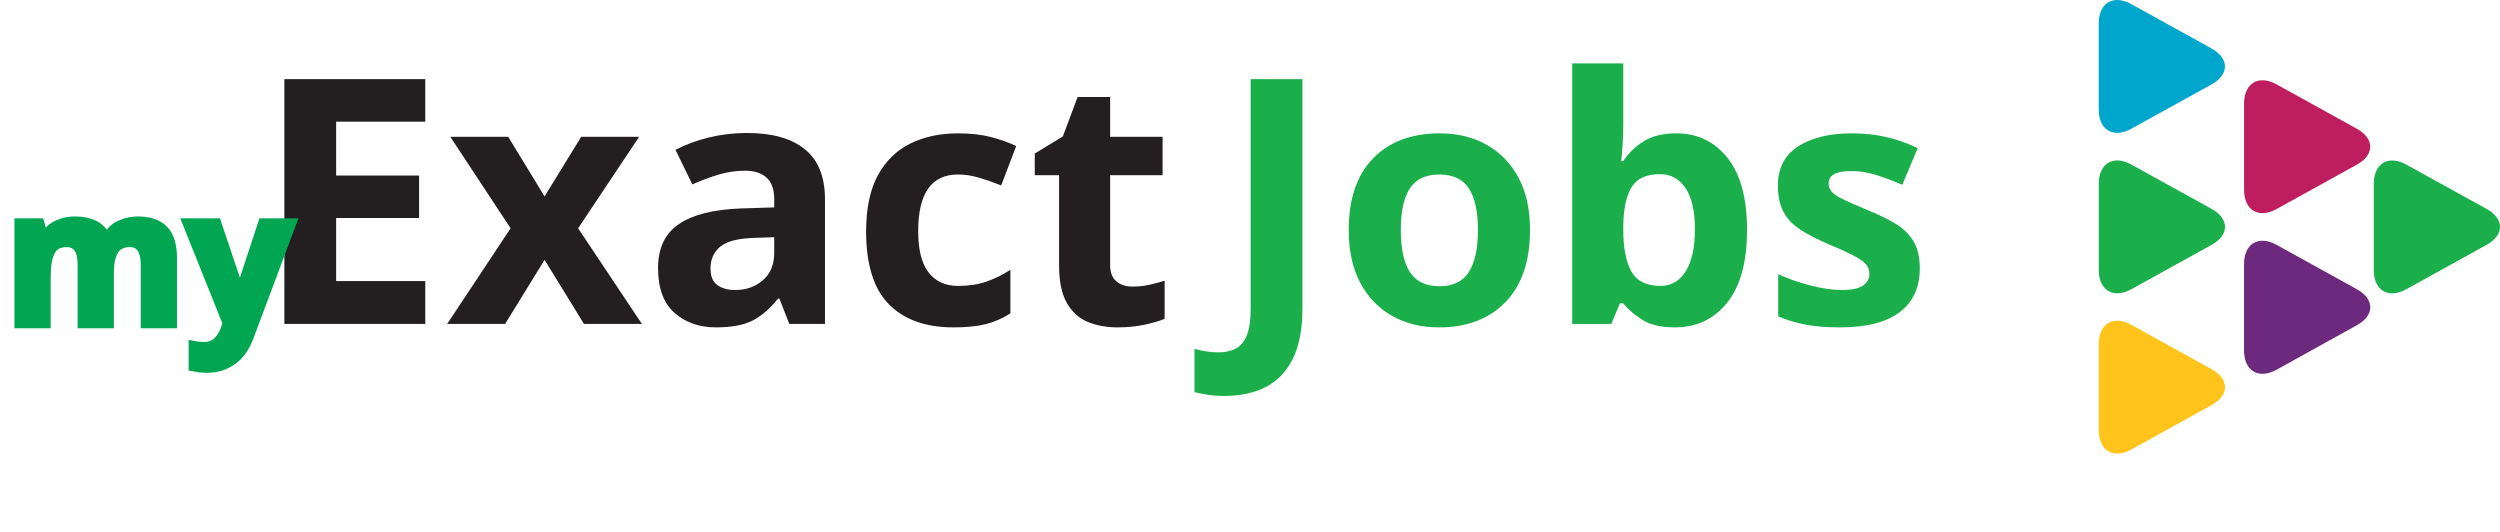
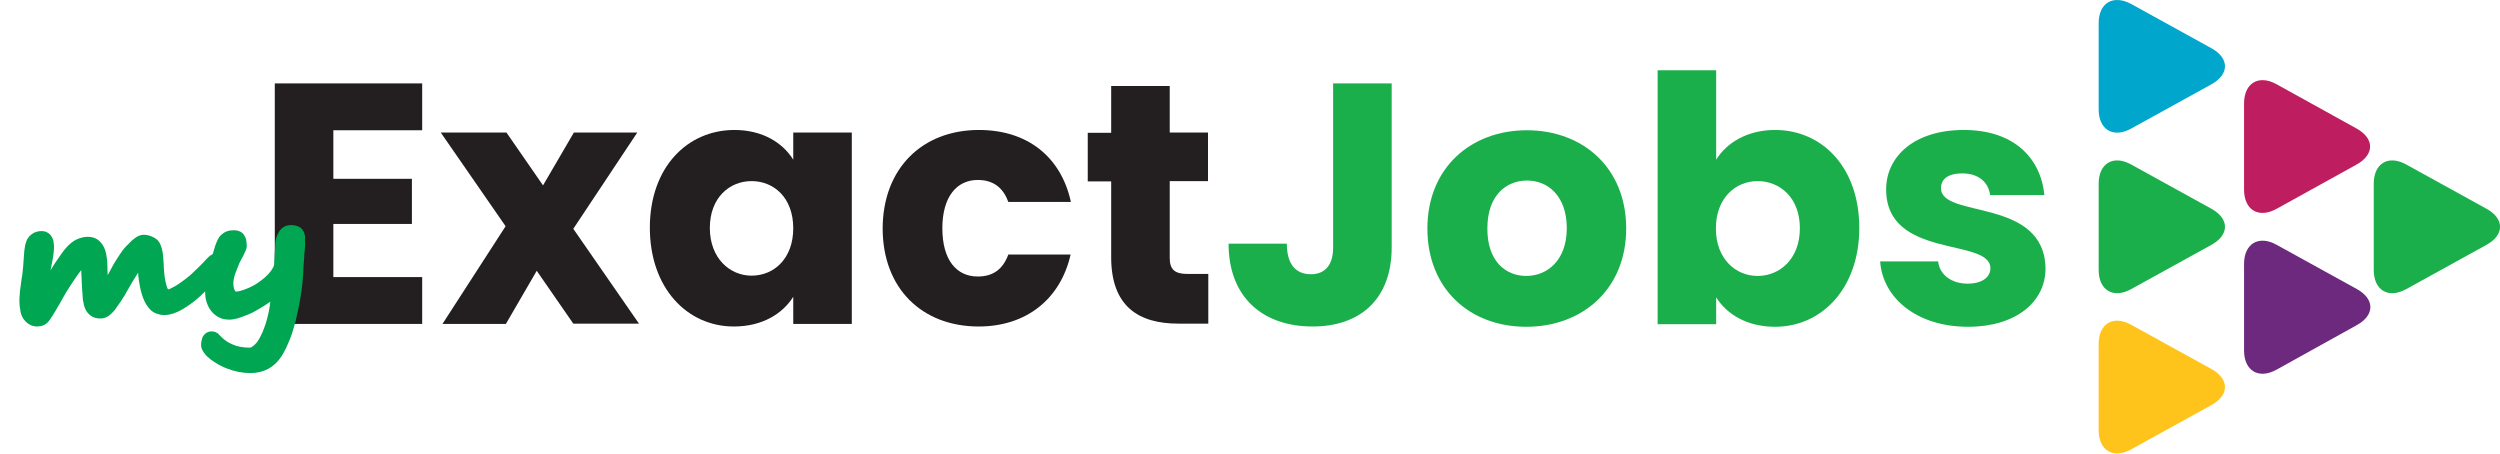
- <svg xmlns="http://www.w3.org/2000/svg" viewBox="0 0 875.17 186.13">
-   <defs>
-     <style>.cls-1{font-size:120px;fill:#231f20;font-family:Poppins-Bold, Poppins;}.cls-1,.cls-3{font-weight:700;}.cls-2{fill:#1aaf4b;}.cls-3{font-size:65px;fill:#00a651;stroke:#00a651;stroke-miterlimit:10;stroke-width:3px;font-family:SegoeScript-Bold, Segoe Script;}.cls-4{fill:#be1e5f;}.cls-5{fill:#6c297d;}.cls-6{fill:#00a6cc;}.cls-7{fill:#ffc41c;}.cls-8{fill:#b9c6b4;}</style>
-   </defs>
-   <g id="Layer_1" data-name="Layer 1">
-     <text class="cls-1" transform="translate(88.75 113.4)">Exact<tspan class="cls-2" x="338.27" y="0">Jobs</tspan>
-     </text>
-     <text class="cls-3" transform="translate(1.5 113.41)">my</text>
-     <path class="cls-4" d="M1404.1,264.93c6.26-3.45,6.26-9.11,0-12.57L1376,236.82c-6.25-3.46-11.37-.44-11.37,6.71v30.23c0,7.15,5.12,10.17,11.37,6.71Z" transform="translate(-579.05 -207.29)" />
-     <path class="cls-5" d="M1404.13,321.13c6.25-3.46,6.25-9.12,0-12.58L1376,293c-6.26-3.46-11.38-.44-11.38,6.71V330c0,7.15,5.12,10.17,11.38,6.72Z" transform="translate(-579.05 -207.29)" />
-     <path class="cls-6" d="M1353.24,236.84c6.26-3.46,6.26-9.12,0-12.58l-28.11-15.54c-6.26-3.45-11.38-.43-11.38,6.72v30.22c0,7.15,5.12,10.17,11.38,6.71Z" transform="translate(-579.05 -207.29)" />
-     <path class="cls-7" d="M1353.26,349.1c6.26-3.46,6.26-9.12,0-12.57L1325.15,321c-6.26-3.46-11.38-.44-11.38,6.71v30.23c0,7.15,5.12,10.17,11.38,6.71Z" transform="translate(-579.05 -207.29)" />
-     <path class="cls-2" d="M1353.27,293c6.25-3.46,6.25-9.12,0-12.58l-28.12-15.53c-6.26-3.46-11.38-.44-11.38,6.71v30.22c0,7.15,5.12,10.17,11.38,6.72Z" transform="translate(-579.05 -207.29)" />
-     <path class="cls-2" d="M1449.52,293c6.26-3.46,6.26-9.12,0-12.58L1421.4,264.9c-6.25-3.45-11.37-.43-11.37,6.72v30.22c0,7.15,5.12,10.17,11.37,6.71Z" transform="translate(-579.05 -207.29)" />
-     <path class="cls-8" d="M1448.9,294.37s0,0,0,0,0,0,0,0l0,0h0Z" transform="translate(-579.05 -207.29)" />
+ <svg xmlns="http://www.w3.org/2000/svg" version="1.1" id="Layer_1" x="0px" y="0px" viewBox="0 0 875.2 158.8" style="enable-background:new 0 0 875.2 158.8;" xml:space="preserve">
+   <style type="text/css">
+ 	.st0{enable-background:new    ;}
+ 	.st1{fill:#231F20;}
+ 	.st2{fill:#1AAF4B;}
+ 	.st3{fill:#00A651;}
+ 	.st4{fill:none;stroke:#00A651;stroke-width:3;stroke-miterlimit:10;}
+ 	.st5{fill:#BE1E5F;}
+ 	.st6{fill:#6C297D;}
+ 	.st7{fill:#00A6CC;}
+ 	.st8{fill:#FFC41C;}
+ 	.st9{fill:#B9C6B4;}
+ </style>
+   <g>
+     <g class="st0">
+       <path class="st1" d="M147.8,45.6h-31.1v17h27.5v15.8h-27.5V97h31.1v16.4H96.2V29.2h51.6V45.6z" />
+       <path class="st1" d="M187.9,94.8l-10.8,18.6h-22.2l22.1-34.2l-22.7-32.8h23l12.8,18.5l10.8-18.5h22.2l-22.4,33.7l23,33.2h-23    L187.9,94.8z" />
+       <path class="st1" d="M257.1,45.5c10,0,17,4.6,20.6,10.4v-9.5h20.5v67h-20.5v-9.5c-3.7,5.9-10.8,10.4-20.8,10.4    c-16.3,0-29.4-13.4-29.4-34.6S240.7,45.5,257.1,45.5z M263.1,63.4c-7.7,0-14.6,5.8-14.6,16.4s7,16.7,14.6,16.7    c7.8,0,14.6-5.9,14.6-16.6S270.9,63.4,263.1,63.4z" />
+       <path class="st1" d="M342.7,45.5c16.8,0,28.7,9.2,32.2,25.2H353c-1.7-4.7-5-7.7-10.7-7.7c-7.3,0-12.4,5.8-12.4,16.9    c0,11.2,5,16.9,12.4,16.9c5.6,0,8.9-2.8,10.7-7.7h21.8c-3.5,15.5-15.4,25.2-32.2,25.2c-19.7,0-33.6-13.2-33.6-34.4    C309.1,58.8,323,45.5,342.7,45.5z" />
+       <path class="st1" d="M389,63.5h-8.2v-17h8.2V30.1h20.5v16.3h13.4v17h-13.4v26.9c0,4,1.7,5.6,6.2,5.6h7.3v17.4h-10.4    c-13.9,0-23.6-5.9-23.6-23.3V63.5z" />
+     </g>
+     <g class="st0">
+       <path class="st2" d="M466.7,29.2h20.5v57.4c0,18.1-11,27.7-27.7,27.7c-17.3,0-29.4-10.1-29.4-29h20.4c0,7.2,3.1,10.7,8.4,10.7    c4.9,0,7.8-3.1,7.8-9.4V29.2z" />
+       <path class="st2" d="M534.3,114.4c-19.7,0-34.6-13.2-34.6-34.4s15.2-34.4,34.8-34.4c19.7,0,34.8,13.2,34.8,34.4    S554,114.4,534.3,114.4z M534.3,96.6c7.3,0,14.2-5.4,14.2-16.7c0-11.4-6.7-16.7-13.9-16.7c-7.4,0-13.9,5.3-13.9,16.7    C520.6,91.2,526.9,96.6,534.3,96.6z" />
+       <path class="st2" d="M621.4,45.5c16.6,0,29.5,13.2,29.5,34.3s-13.1,34.6-29.5,34.6c-9.8,0-16.9-4.4-20.6-10.3v9.4h-20.5V24.6h20.5    v31.3C604.5,49.9,611.8,45.5,621.4,45.5z M615.3,63.4c-7.7,0-14.6,5.9-14.6,16.6s7,16.6,14.6,16.6c7.8,0,14.8-6,14.8-16.7    S623.1,63.4,615.3,63.4z" />
+       <path class="st2" d="M689,114.4c-17.9,0-29.9-10-30.8-22.9h20.3c0.5,4.7,4.7,7.8,10.3,7.8c5.3,0,8-2.4,8-5.4    c0-10.8-36.5-3-36.5-27.6c0-11.4,9.7-20.8,27.2-20.8c17.3,0,26.9,9.6,28.2,22.8h-19c-0.6-4.6-4.1-7.6-9.8-7.6    c-4.8,0-7.4,1.9-7.4,5.2c0,10.7,36.2,3.1,36.6,28.1C716.1,105.6,705.8,114.4,689,114.4z" />
+     </g>
+     <g class="st0">
+       <path class="st3" d="M77.3,91.4c0,0.2,0,0.4-0.1,0.7c-0.1,0.3-0.2,0.6-0.4,1c-0.1,0.3-0.3,0.7-0.5,1.1c-0.2,0.4-0.4,0.7-0.6,1    c-0.3,0.5-0.8,1.1-1.4,1.8c-0.6,0.7-1.2,1.4-1.9,2.2s-1.4,1.5-2.2,2.3c-0.8,0.8-1.6,1.5-2.3,2.1c-0.6,0.5-1.3,1.1-2.2,1.7    s-1.7,1.2-2.6,1.7c-0.9,0.5-1.9,1-2.8,1.3c-1,0.3-1.9,0.5-2.8,0.5c-0.8,0-1.6-0.2-2.4-0.5s-1.5-0.9-2.2-1.9    c-0.7-0.9-1.3-2.2-1.8-3.8c-0.5-1.6-0.9-3.7-1.2-6.3c0-0.3,0-0.7-0.1-1.2c0-0.5-0.1-1.1-0.1-1.6c0-0.5-0.1-1-0.1-1.4    c0-0.4-0.1-0.6-0.1-0.6c-0.2,0-0.4,0.3-0.8,0.8c-0.4,0.5-0.9,1.2-1.4,2c-0.5,0.8-1.1,1.8-1.8,2.9s-1.3,2.2-2,3.4    c-0.8,1.5-1.6,2.8-2.4,4s-1.5,2.2-2.1,3c-0.7,0.8-1.3,1.4-1.9,1.8s-1.3,0.6-1.9,0.6c-1,0-1.8-0.2-2.4-0.6    c-0.6-0.4-1.1-0.9-1.5-1.7c-0.4-0.8-0.6-1.8-0.8-3c-0.1-1.2-0.2-2.7-0.3-4.3c-0.1-2.8-0.2-5-0.3-6.5c-0.1-1.6-0.3-2.3-0.5-2.3    c-0.3,0-0.7,0.3-1.3,1c-0.6,0.7-1.3,1.6-2.1,2.7s-1.7,2.5-2.7,4s-2,3.2-3,5c-0.3,0.5-0.6,1-0.9,1.6c-0.4,0.6-0.7,1.2-1.1,1.9    s-0.8,1.2-1.1,1.8c-0.4,0.6-0.7,1.1-1,1.5c-0.4,0.6-0.8,1-1.4,1.3c-0.6,0.3-1.1,0.4-1.7,0.4c-0.9,0-1.6-0.2-2.2-0.6    c-0.6-0.4-1.1-0.9-1.5-1.5s-0.7-1.4-0.8-2.3c-0.2-0.9-0.3-1.8-0.3-2.8c0-0.9,0-1.7,0.1-2.3c0-0.7,0.1-1.4,0.2-2.1    c0.1-0.7,0.2-1.5,0.3-2.2s0.2-1.7,0.4-2.7c0.1-0.9,0.2-1.8,0.3-2.8c0.1-1,0.1-1.9,0.2-2.9c0.1-0.9,0.1-1.8,0.2-2.6    c0.1-0.8,0.2-1.5,0.3-2c0.1-0.4,0.2-0.7,0.4-1.2c0.2-0.4,0.4-0.8,0.7-1.1c0.3-0.3,0.7-0.6,1.2-0.9c0.5-0.2,1.1-0.4,1.8-0.4    c0.7,0,1.2,0.1,1.6,0.4c0.4,0.2,0.7,0.6,0.9,1c0.2,0.4,0.4,0.9,0.4,1.4c0.1,0.5,0.1,1.1,0.1,1.7c0,0.5-0.1,1.2-0.2,2.1    c-0.1,0.9-0.3,1.8-0.5,2.9c-0.2,1-0.4,2.1-0.7,3.3c-0.3,1.1-0.5,2.2-0.7,3.3c-0.2,1-0.4,2-0.6,2.8c-0.2,0.8-0.3,1.5-0.3,2    c0-0.1,0.2-0.3,0.4-0.6c0.2-0.3,0.4-0.8,0.7-1.2c0.3-0.5,0.6-1,0.9-1.6c0.3-0.5,0.6-1.1,0.9-1.6c0.3-0.5,0.5-0.9,0.7-1.3    c0.2-0.4,0.3-0.6,0.4-0.7c0.4-0.6,0.8-1.3,1.3-2.1c0.5-0.8,1-1.6,1.6-2.4c0.5-0.8,1.1-1.6,1.6-2.3c0.5-0.7,1-1.4,1.5-1.9    c1-1.1,2-1.9,3-2.4c1.1-0.5,2.2-0.8,3.4-0.8c1.3,0,2.4,0.4,3.2,1.3c0.9,0.9,1.4,2.1,1.7,3.5c0.1,0.5,0.2,1.2,0.3,2    c0.1,0.8,0.1,1.6,0.1,2.5c0,0.9,0.1,1.8,0.1,2.7c0,0.9,0,1.7,0,2.4c0,0.7,0,1.3,0,1.7c0,0.4,0.1,0.7,0.1,0.7    c0.2,0,0.5-0.3,0.8-0.8c0.4-0.5,0.8-1.2,1.2-2c0.4-0.8,0.9-1.7,1.4-2.6c0.5-0.9,1-1.8,1.4-2.6c0.7-1.2,1.5-2.4,2.3-3.6    s1.6-2.2,2.5-3c0.8-0.9,1.6-1.6,2.3-2.1c0.7-0.5,1.4-0.8,2-0.8c0.4,0,0.8,0,1.2,0.1c0.4,0.1,0.8,0.2,1.2,0.4    c0.4,0.2,0.7,0.3,1.1,0.6c0.3,0.2,0.6,0.5,0.7,0.7c0.4,0.6,0.6,1.2,0.8,1.9c0.2,0.7,0.3,1.4,0.4,2.3c0.1,0.8,0.1,1.7,0.2,2.7    c0,1,0.1,2.1,0.2,3.3c0.2,2.2,0.6,3.9,1,5.2c0.4,1.3,1.1,1.9,1.9,1.9c0.4,0,0.8-0.1,1.4-0.4c0.6-0.3,1.2-0.6,1.9-1    s1.4-0.9,2.1-1.4c0.7-0.5,1.4-1,2-1.5c0.7-0.5,1.4-1.1,2-1.7s1.3-1.2,1.9-1.8s1.3-1.3,1.9-1.9c0.6-0.7,1.3-1.4,2-2.1    c0.4-0.4,1-0.7,1.5-0.7C77,90,77.3,90.5,77.3,91.4z" />
+       <path class="st3" d="M105.3,85.3c0,0.5,0,1.1-0.1,2S105,89,105,89.9c-0.1,0.9-0.1,1.8-0.2,2.7c-0.1,0.9-0.1,1.6-0.1,2.1    c-0.1,1.4-0.2,2.8-0.3,4.2c-0.2,1.5-0.3,2.9-0.6,4.4c-0.2,1.5-0.5,2.9-0.8,4.4c-0.3,1.4-0.6,2.8-0.9,4.1c-0.3,1.1-0.6,2.1-0.9,3.2    c-0.3,1.1-0.7,2.2-1.1,3.2c-0.4,1-0.9,2.1-1.3,3c-0.5,1-1,1.9-1.5,2.7c-2.2,3.4-5.4,5.2-9.6,5.2c-2.6,0-5.2-0.5-7.7-1.5    c-0.9-0.3-1.8-0.8-2.8-1.3c-1-0.6-1.8-1.1-2.6-1.7c-0.8-0.6-1.4-1.2-1.9-1.9s-0.8-1.3-0.8-1.8c0-0.4,0-0.8,0.1-1.2    c0.1-0.4,0.2-0.7,0.3-1.1c0.2-0.3,0.4-0.6,0.7-0.8c0.3-0.2,0.7-0.3,1.1-0.3c0.3,0,0.6,0.1,0.9,0.2c0.3,0.1,0.5,0.3,0.7,0.6    c0.8,0.8,1.6,1.6,2.5,2.2c0.8,0.6,1.7,1.1,2.7,1.5c0.9,0.4,1.9,0.7,3,0.9c1.1,0.2,2.2,0.3,3.4,0.3c0.7,0,1.4-0.2,2-0.7    c0.6-0.4,1.2-1,1.8-1.7c0.5-0.7,1.1-1.6,1.5-2.5c0.5-0.9,0.9-1.9,1.3-3c0.4-1,0.7-2.1,1-3.1c0.3-1.1,0.5-2.1,0.7-3    c0.2-1.1,0.4-2.2,0.5-3.3c0.1-1.1,0.3-2.3,0.4-3.5c-0.7,0.6-1.4,1.1-2.3,1.7c-0.9,0.6-1.8,1.2-2.7,1.8s-1.9,1.1-2.9,1.7    s-2,1-3,1.4c-1,0.4-1.9,0.7-2.8,1c-0.9,0.2-1.7,0.4-2.5,0.4c-1.2,0-2.2-0.2-3.1-0.7c-0.9-0.5-1.6-1.1-2.2-1.9s-1-1.7-1.3-2.7    c-0.3-1-0.4-2-0.4-3.1c0-0.7,0.1-1.5,0.2-2.4c0.1-0.9,0.2-1.8,0.4-2.7c0.2-0.9,0.3-1.8,0.6-2.7c0.2-0.9,0.4-1.7,0.6-2.3    c0-0.1,0.1-0.4,0.3-0.9c0.1-0.5,0.3-1,0.5-1.6c0.2-0.6,0.3-1.1,0.5-1.7c0.2-0.5,0.3-0.9,0.3-1c0.3-0.8,0.5-1.4,0.8-2    c0.3-0.6,0.6-1.1,1-1.4s0.8-0.7,1.4-0.9c0.5-0.2,1.2-0.3,2-0.3c0.6,0,1.1,0.1,1.5,0.3c0.4,0.2,0.8,0.6,1,1.1    c0.3,0.5,0.4,0.9,0.4,1.4c0,0.4,0.1,0.9,0.1,1.3c0,0.2-0.1,0.5-0.3,1c-0.2,0.5-0.5,1.1-0.8,1.7c-0.3,0.6-0.6,1.2-0.9,1.7    c-0.3,0.5-0.4,0.9-0.5,1c-0.6,1.5-1.2,2.9-1.6,4.1c-0.4,1.2-0.6,2.5-0.6,3.7c0,0.6,0.1,1.2,0.2,1.7c0.1,0.5,0.3,1,0.5,1.3    s0.4,0.7,0.7,0.9s0.5,0.3,0.7,0.3c0.7,0,1.5-0.1,2.5-0.4c0.9-0.3,1.9-0.6,3-1.1c1-0.5,2.1-1,3.1-1.7c1-0.7,2-1.4,2.9-2.2    c0.9-0.8,1.6-1.6,2.3-2.5c0.6-0.9,1.1-1.7,1.3-2.6c0.1-0.2,0.1-0.5,0.1-1c0-0.5,0.1-1,0.1-1.6c0-0.6,0-1.2,0.1-1.9    c0-0.7,0.1-1.3,0.1-1.9c0-0.6,0.1-1.2,0.1-1.7c0.1-0.5,0.1-0.9,0.2-1.2c0.4-1.1,0.8-2,1.4-2.6c0.6-0.6,1.4-0.9,2.3-0.9    c0.8,0,1.4,0.1,1.9,0.3c0.5,0.2,0.9,0.5,1.1,0.9c0.3,0.4,0.4,0.9,0.5,1.4C105.2,83.8,105.3,84.5,105.3,85.3z" />
+     </g>
+     <g class="st0">
+       <path class="st4" d="M77.3,91.4c0,0.2,0,0.4-0.1,0.7c-0.1,0.3-0.2,0.6-0.4,1c-0.1,0.3-0.3,0.7-0.5,1.1c-0.2,0.4-0.4,0.7-0.6,1    c-0.3,0.5-0.8,1.1-1.4,1.8c-0.6,0.7-1.2,1.4-1.9,2.2s-1.4,1.5-2.2,2.3c-0.8,0.8-1.6,1.5-2.3,2.1c-0.6,0.5-1.3,1.1-2.2,1.7    s-1.7,1.2-2.6,1.7c-0.9,0.5-1.9,1-2.8,1.3c-1,0.3-1.9,0.5-2.8,0.5c-0.8,0-1.6-0.2-2.4-0.5s-1.5-0.9-2.2-1.9    c-0.7-0.9-1.3-2.2-1.8-3.8c-0.5-1.6-0.9-3.7-1.2-6.3c0-0.3,0-0.7-0.1-1.2c0-0.5-0.1-1.1-0.1-1.6c0-0.5-0.1-1-0.1-1.4    c0-0.4-0.1-0.6-0.1-0.6c-0.2,0-0.4,0.3-0.8,0.8c-0.4,0.5-0.9,1.2-1.4,2c-0.5,0.8-1.1,1.8-1.8,2.9s-1.3,2.2-2,3.4    c-0.8,1.5-1.6,2.8-2.4,4s-1.5,2.2-2.1,3c-0.7,0.8-1.3,1.4-1.9,1.8s-1.3,0.6-1.9,0.6c-1,0-1.8-0.2-2.4-0.6    c-0.6-0.4-1.1-0.9-1.5-1.7c-0.4-0.8-0.6-1.8-0.8-3c-0.1-1.2-0.2-2.7-0.3-4.3c-0.1-2.8-0.2-5-0.3-6.5c-0.1-1.6-0.3-2.3-0.5-2.3    c-0.3,0-0.7,0.3-1.3,1c-0.6,0.7-1.3,1.6-2.1,2.7s-1.7,2.5-2.7,4s-2,3.2-3,5c-0.3,0.5-0.6,1-0.9,1.6c-0.4,0.6-0.7,1.2-1.1,1.9    s-0.8,1.2-1.1,1.8c-0.4,0.6-0.7,1.1-1,1.5c-0.4,0.6-0.8,1-1.4,1.3c-0.6,0.3-1.1,0.4-1.7,0.4c-0.9,0-1.6-0.2-2.2-0.6    c-0.6-0.4-1.1-0.9-1.5-1.5s-0.7-1.4-0.8-2.3c-0.2-0.9-0.3-1.8-0.3-2.8c0-0.9,0-1.7,0.1-2.3c0-0.7,0.1-1.4,0.2-2.1    c0.1-0.7,0.2-1.5,0.3-2.2s0.2-1.7,0.4-2.7c0.1-0.9,0.2-1.8,0.3-2.8c0.1-1,0.1-1.9,0.2-2.9c0.1-0.9,0.1-1.8,0.2-2.6    c0.1-0.8,0.2-1.5,0.3-2c0.1-0.4,0.2-0.7,0.4-1.2c0.2-0.4,0.4-0.8,0.7-1.1c0.3-0.3,0.7-0.6,1.2-0.9c0.5-0.2,1.1-0.4,1.8-0.4    c0.7,0,1.2,0.1,1.6,0.4c0.4,0.2,0.7,0.6,0.9,1c0.2,0.4,0.4,0.9,0.4,1.4c0.1,0.5,0.1,1.1,0.1,1.7c0,0.5-0.1,1.2-0.2,2.1    c-0.1,0.9-0.3,1.8-0.5,2.9c-0.2,1-0.4,2.1-0.7,3.3c-0.3,1.1-0.5,2.2-0.7,3.3c-0.2,1-0.4,2-0.6,2.8c-0.2,0.8-0.3,1.5-0.3,2    c0-0.1,0.2-0.3,0.4-0.6c0.2-0.3,0.4-0.8,0.7-1.2c0.3-0.5,0.6-1,0.9-1.6c0.3-0.5,0.6-1.1,0.9-1.6c0.3-0.5,0.5-0.9,0.7-1.3    c0.2-0.4,0.3-0.6,0.4-0.7c0.4-0.6,0.8-1.3,1.3-2.1c0.5-0.8,1-1.6,1.6-2.4c0.5-0.8,1.1-1.6,1.6-2.3c0.5-0.7,1-1.4,1.5-1.9    c1-1.1,2-1.9,3-2.4c1.1-0.5,2.2-0.8,3.4-0.8c1.3,0,2.4,0.4,3.2,1.3c0.9,0.9,1.4,2.1,1.7,3.5c0.1,0.5,0.2,1.2,0.3,2    c0.1,0.8,0.1,1.6,0.1,2.5c0,0.9,0.1,1.8,0.1,2.7c0,0.9,0,1.7,0,2.4c0,0.7,0,1.3,0,1.7c0,0.4,0.1,0.7,0.1,0.7    c0.2,0,0.5-0.3,0.8-0.8c0.4-0.5,0.8-1.2,1.2-2c0.4-0.8,0.9-1.7,1.4-2.6c0.5-0.9,1-1.8,1.4-2.6c0.7-1.2,1.5-2.4,2.3-3.6    s1.6-2.2,2.5-3c0.8-0.9,1.6-1.6,2.3-2.1c0.7-0.5,1.4-0.8,2-0.8c0.4,0,0.8,0,1.2,0.1c0.4,0.1,0.8,0.2,1.2,0.4    c0.4,0.2,0.7,0.3,1.1,0.6c0.3,0.2,0.6,0.5,0.7,0.7c0.4,0.6,0.6,1.2,0.8,1.9c0.2,0.7,0.3,1.4,0.4,2.3c0.1,0.8,0.1,1.7,0.2,2.7    c0,1,0.1,2.1,0.2,3.3c0.2,2.2,0.6,3.9,1,5.2c0.4,1.3,1.1,1.9,1.9,1.9c0.4,0,0.8-0.1,1.4-0.4c0.6-0.3,1.2-0.6,1.9-1    s1.4-0.9,2.1-1.4c0.7-0.5,1.4-1,2-1.5c0.7-0.5,1.4-1.1,2-1.7s1.3-1.2,1.9-1.8s1.3-1.3,1.9-1.9c0.6-0.7,1.3-1.4,2-2.1    c0.4-0.4,1-0.7,1.5-0.7C77,90,77.3,90.5,77.3,91.4z" />
+       <path class="st4" d="M105.3,85.3c0,0.5,0,1.1-0.1,2S105,89,105,89.9c-0.1,0.9-0.1,1.8-0.2,2.7c-0.1,0.9-0.1,1.6-0.1,2.1    c-0.1,1.4-0.2,2.8-0.3,4.2c-0.2,1.5-0.3,2.9-0.6,4.4c-0.2,1.5-0.5,2.9-0.8,4.4c-0.3,1.4-0.6,2.8-0.9,4.1c-0.3,1.1-0.6,2.1-0.9,3.2    c-0.3,1.1-0.7,2.2-1.1,3.2c-0.4,1-0.9,2.1-1.3,3c-0.5,1-1,1.9-1.5,2.7c-2.2,3.4-5.4,5.2-9.6,5.2c-2.6,0-5.2-0.5-7.7-1.5    c-0.9-0.3-1.8-0.8-2.8-1.3c-1-0.6-1.8-1.1-2.6-1.7c-0.8-0.6-1.4-1.2-1.9-1.9s-0.8-1.3-0.8-1.8c0-0.4,0-0.8,0.1-1.2    c0.1-0.4,0.2-0.7,0.3-1.1c0.2-0.3,0.4-0.6,0.7-0.8c0.3-0.2,0.7-0.3,1.1-0.3c0.3,0,0.6,0.1,0.9,0.2c0.3,0.1,0.5,0.3,0.7,0.6    c0.8,0.8,1.6,1.6,2.5,2.2c0.8,0.6,1.7,1.1,2.7,1.5c0.9,0.4,1.9,0.7,3,0.9c1.1,0.2,2.2,0.3,3.4,0.3c0.7,0,1.4-0.2,2-0.7    c0.6-0.4,1.2-1,1.8-1.7c0.5-0.7,1.1-1.6,1.5-2.5c0.5-0.9,0.9-1.9,1.3-3c0.4-1,0.7-2.1,1-3.1c0.3-1.1,0.5-2.1,0.7-3    c0.2-1.1,0.4-2.2,0.5-3.3c0.1-1.1,0.3-2.3,0.4-3.5c-0.7,0.6-1.4,1.1-2.3,1.7c-0.9,0.6-1.8,1.2-2.7,1.8s-1.9,1.1-2.9,1.7    s-2,1-3,1.4c-1,0.4-1.9,0.7-2.8,1c-0.9,0.2-1.7,0.4-2.5,0.4c-1.2,0-2.2-0.2-3.1-0.7c-0.9-0.5-1.6-1.1-2.2-1.9s-1-1.7-1.3-2.7    c-0.3-1-0.4-2-0.4-3.1c0-0.7,0.1-1.5,0.2-2.4c0.1-0.9,0.2-1.8,0.4-2.7c0.2-0.9,0.3-1.8,0.6-2.7c0.2-0.9,0.4-1.7,0.6-2.3    c0-0.1,0.1-0.4,0.3-0.9c0.1-0.5,0.3-1,0.5-1.6c0.2-0.6,0.3-1.1,0.5-1.7c0.2-0.5,0.3-0.9,0.3-1c0.3-0.8,0.5-1.4,0.8-2    c0.3-0.6,0.6-1.1,1-1.4s0.8-0.7,1.4-0.9c0.5-0.2,1.2-0.3,2-0.3c0.6,0,1.1,0.1,1.5,0.3c0.4,0.2,0.8,0.6,1,1.1    c0.3,0.5,0.4,0.9,0.4,1.4c0,0.4,0.1,0.9,0.1,1.3c0,0.2-0.1,0.5-0.3,1c-0.2,0.5-0.5,1.1-0.8,1.7c-0.3,0.6-0.6,1.2-0.9,1.7    c-0.3,0.5-0.4,0.9-0.5,1c-0.6,1.5-1.2,2.9-1.6,4.1c-0.4,1.2-0.6,2.5-0.6,3.7c0,0.6,0.1,1.2,0.2,1.7c0.1,0.5,0.3,1,0.5,1.3    s0.4,0.7,0.7,0.9s0.5,0.3,0.7,0.3c0.7,0,1.5-0.1,2.5-0.4c0.9-0.3,1.9-0.6,3-1.1c1-0.5,2.1-1,3.1-1.7c1-0.7,2-1.4,2.9-2.2    c0.9-0.8,1.6-1.6,2.3-2.5c0.6-0.9,1.1-1.7,1.3-2.6c0.1-0.2,0.1-0.5,0.1-1c0-0.5,0.1-1,0.1-1.6c0-0.6,0-1.2,0.1-1.9    c0-0.7,0.1-1.3,0.1-1.9c0-0.6,0.1-1.2,0.1-1.7c0.1-0.5,0.1-0.9,0.2-1.2c0.4-1.1,0.8-2,1.4-2.6c0.6-0.6,1.4-0.9,2.3-0.9    c0.8,0,1.4,0.1,1.9,0.3c0.5,0.2,0.9,0.5,1.1,0.9c0.3,0.4,0.4,0.9,0.5,1.4C105.2,83.8,105.3,84.5,105.3,85.3z" />
+     </g>
+     <path class="st5" d="M825,57.6c6.3-3.5,6.3-9.1,0-12.6L797,29.5c-6.3-3.5-11.4-0.4-11.4,6.7v30.2c0,7.1,5.1,10.2,11.4,6.7L825,57.6   z" />
+     <path class="st6" d="M825.1,113.8c6.3-3.5,6.3-9.1,0-12.6L797,85.7c-6.3-3.5-11.4-0.4-11.4,6.7v30.3c0,7.1,5.1,10.2,11.4,6.7   L825.1,113.8z" />
+     <path class="st7" d="M774.2,29.5c6.3-3.5,6.3-9.1,0-12.6L746.1,1.4C739.8-2,734.7,1,734.7,8.1v30.2c0,7.1,5.1,10.2,11.4,6.7   L774.2,29.5z" />
+     <path class="st8" d="M774.2,141.8c6.3-3.5,6.3-9.1,0-12.6l-28.1-15.5c-6.3-3.5-11.4-0.4-11.4,6.7v30.2c0,7.1,5.1,10.2,11.4,6.7   L774.2,141.8z" />
+     <path class="st2" d="M774.2,85.7c6.3-3.5,6.3-9.1,0-12.6l-28.1-15.5c-6.3-3.5-11.4-0.4-11.4,6.7v30.2c0,7.1,5.1,10.2,11.4,6.7   L774.2,85.7z" />
+     <path class="st2" d="M870.5,85.7c6.3-3.5,6.3-9.1,0-12.6l-28.1-15.5c-6.3-3.5-11.4-0.4-11.4,6.7v30.2c0,7.1,5.1,10.2,11.4,6.7   L870.5,85.7z" />
+     <path class="st9" d="M869.9,87.1L869.9,87.1L869.9,87.1L869.9,87.1L869.9,87.1z" />
  </g>
</svg>
